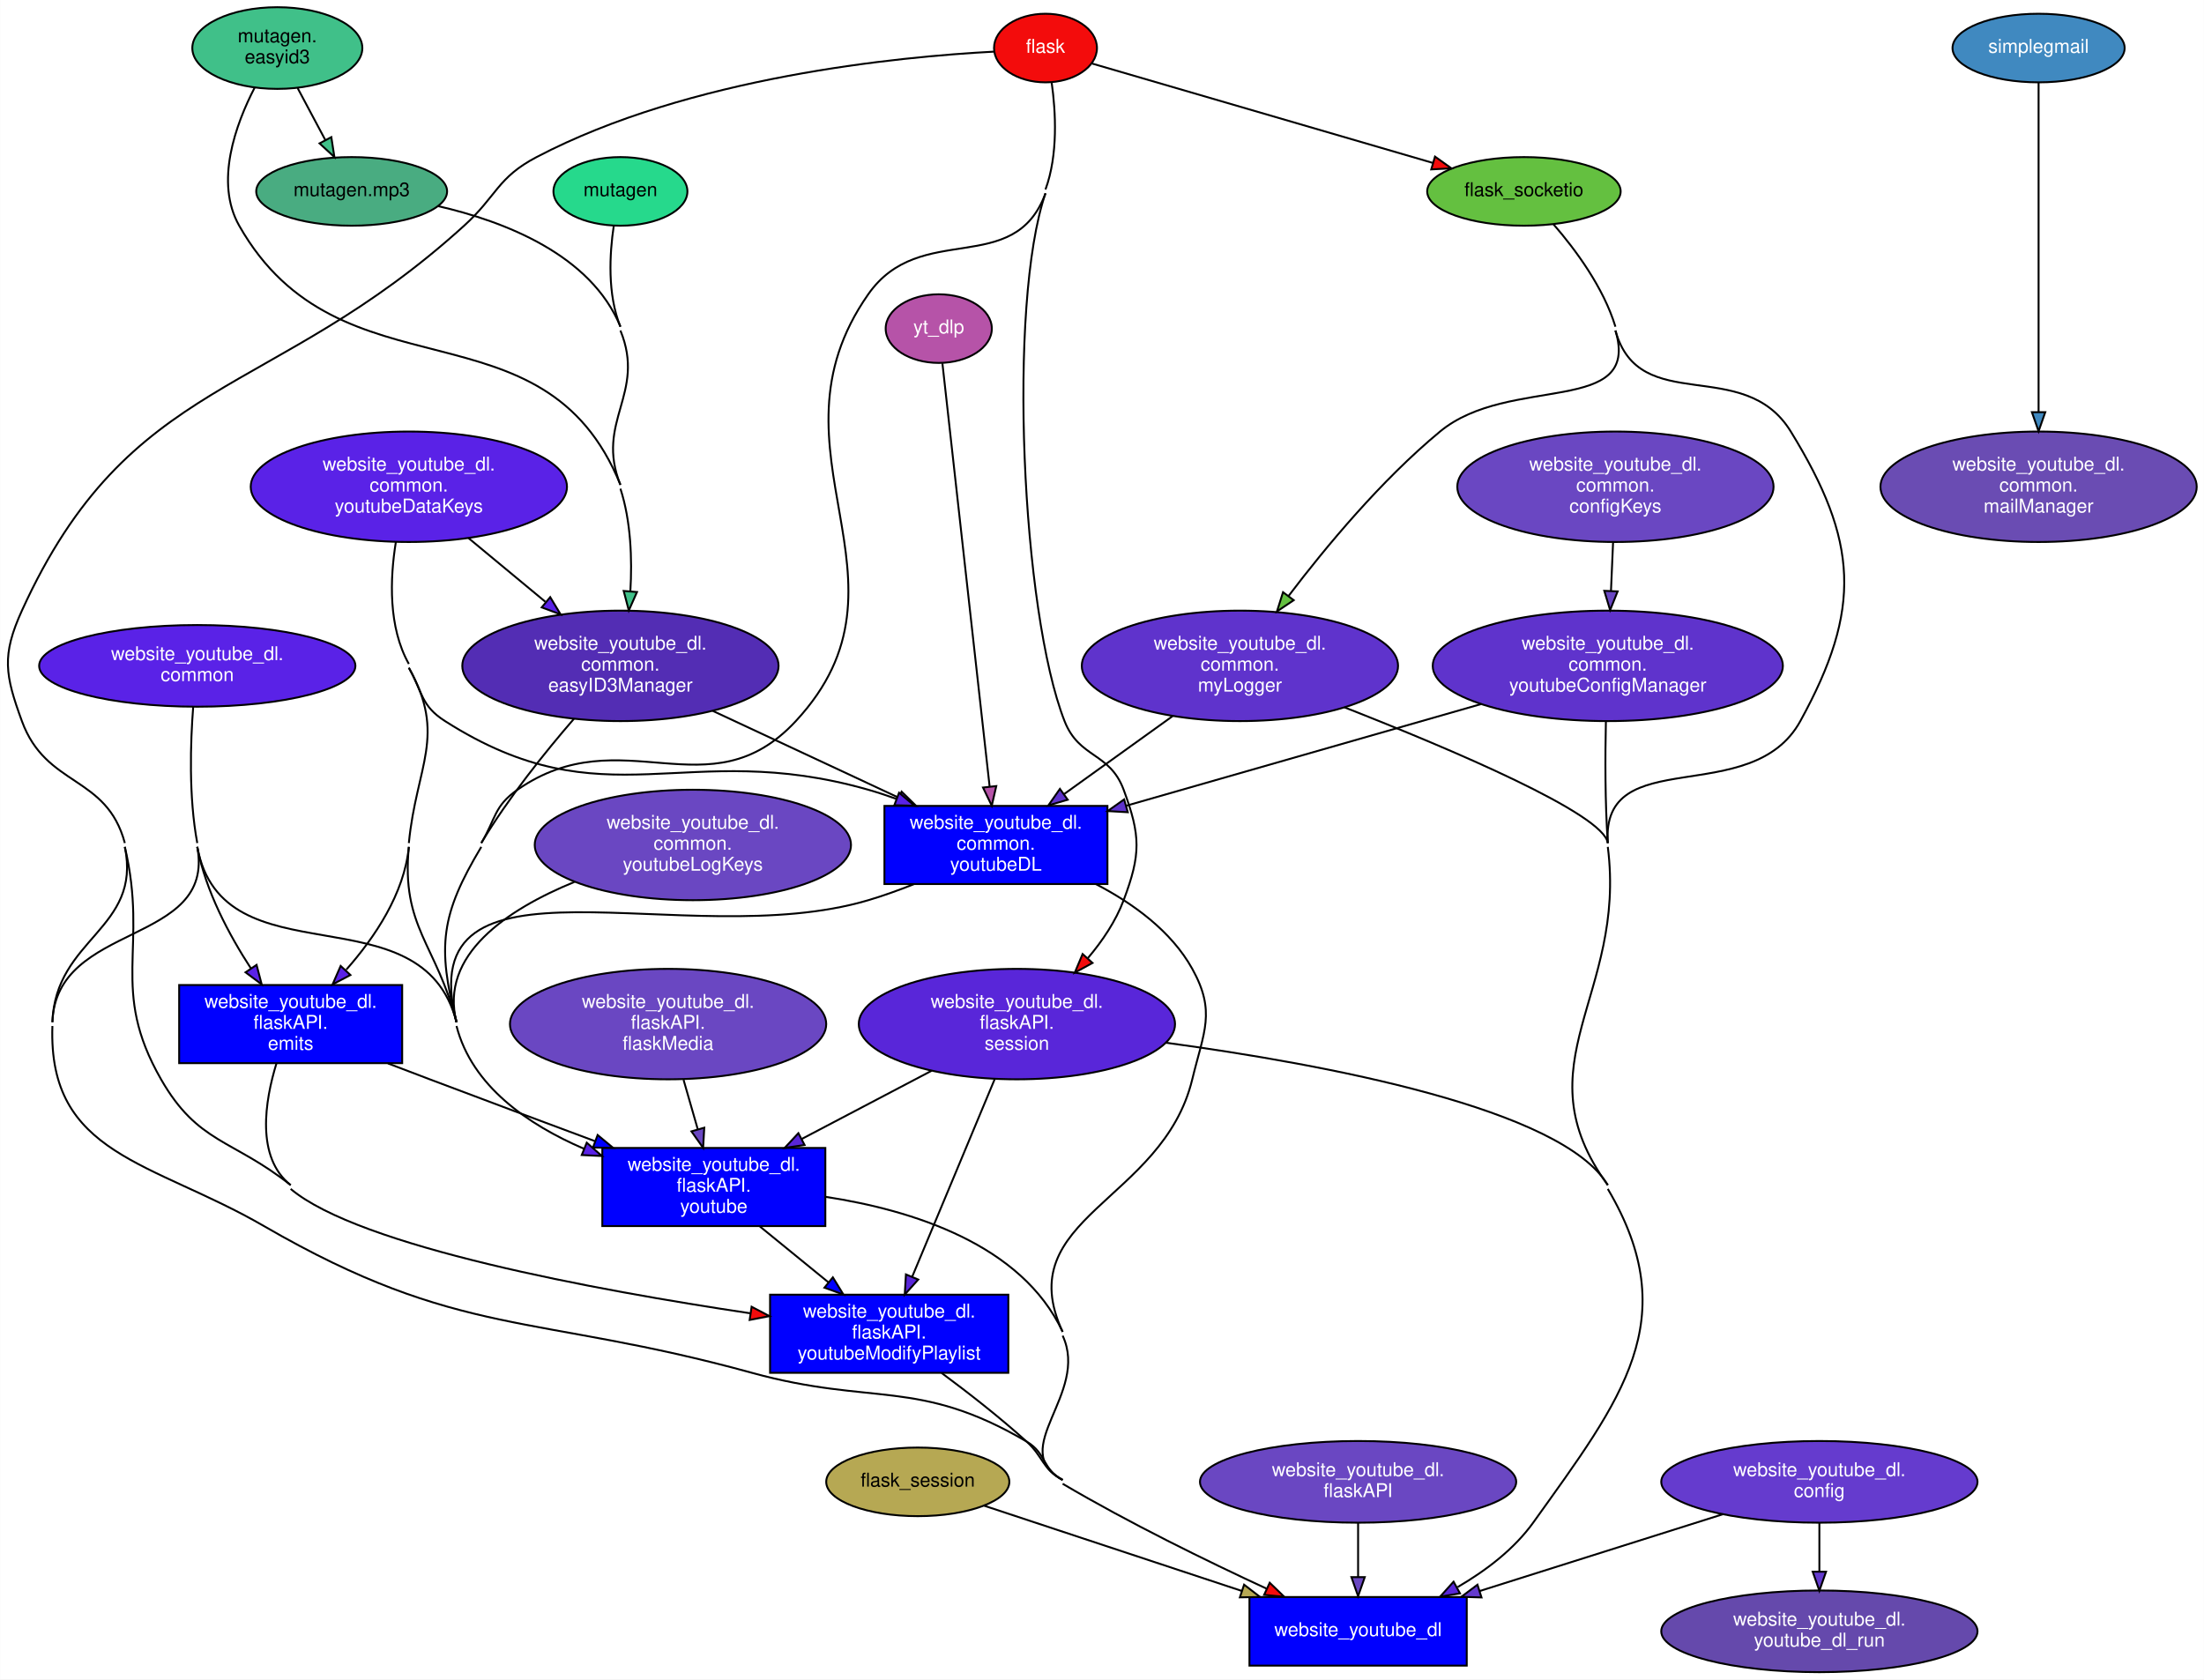
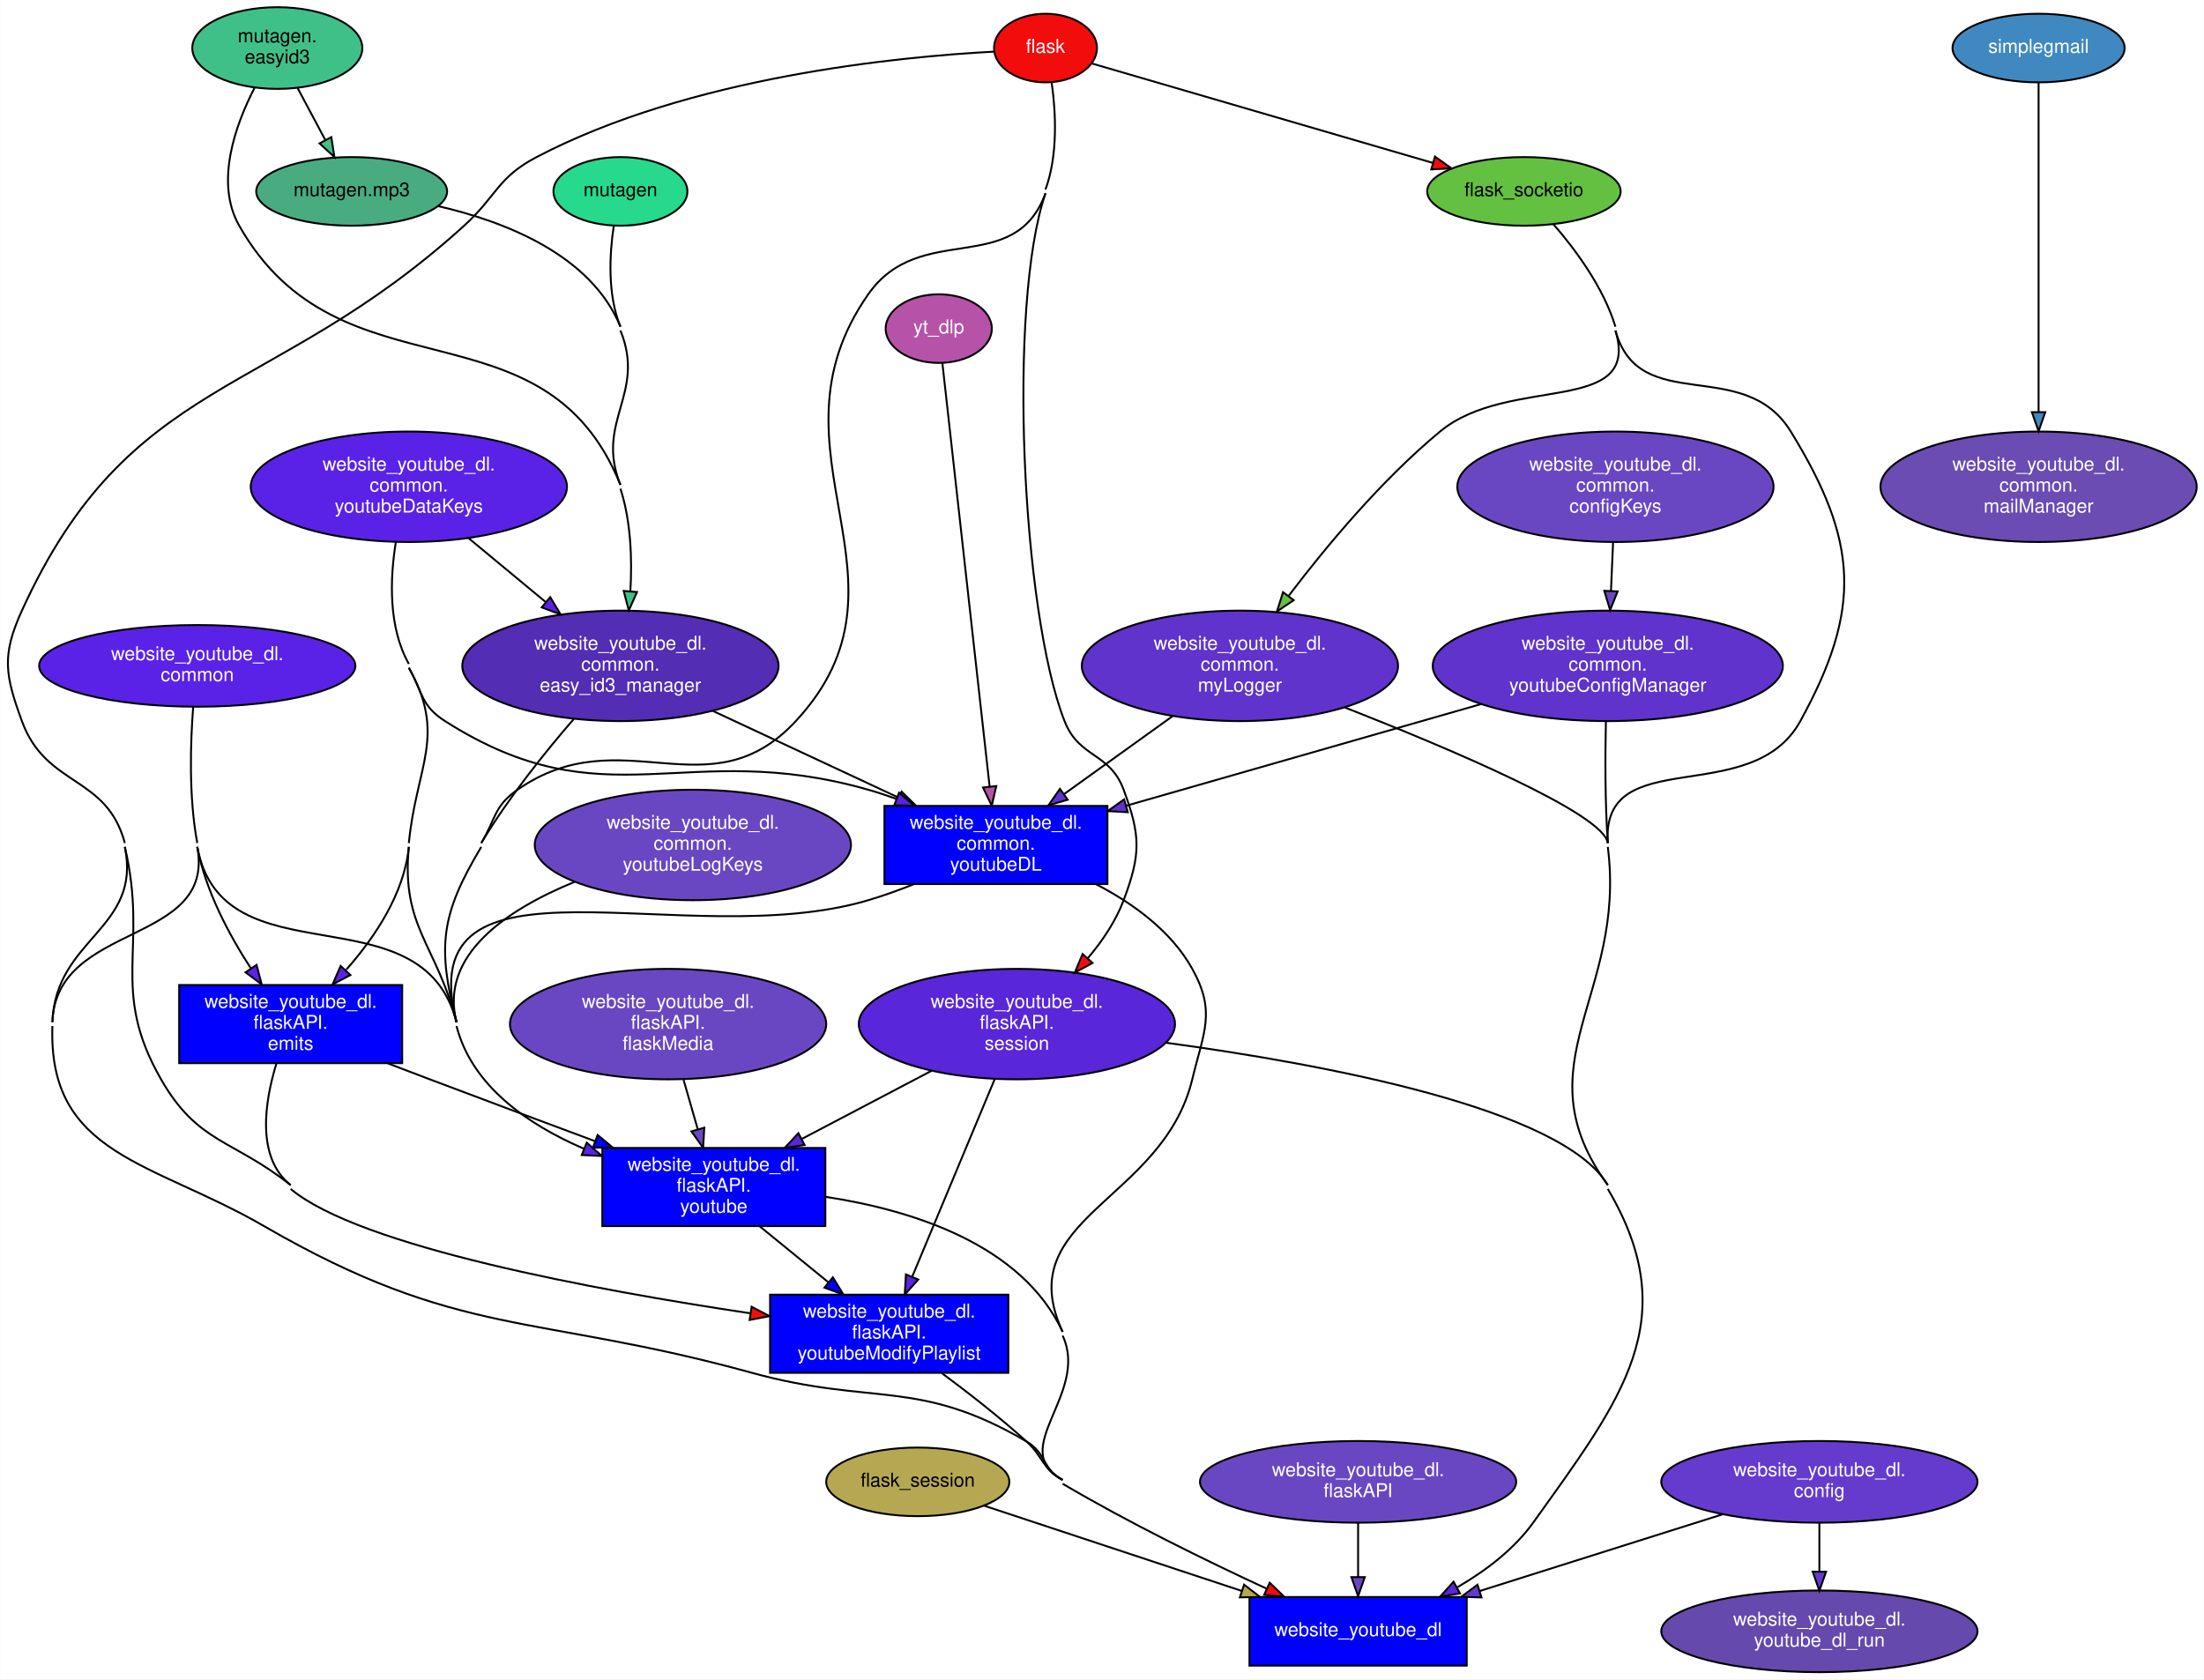
<svg xmlns="http://www.w3.org/2000/svg" width="1156pt" height="881pt" viewBox="0.00 0.00 1156.17 881.21">
  <g id="graph0" class="graph" transform="scale(1 1) rotate(0) translate(4 877.21)">
    <style>.edge&gt;path:hover{stroke-width:8}</style>
    <polygon fill="white" stroke="transparent" points="-4,4 -4,-877.21 1152.17,-877.21 1152.17,4 -4,4" />
    <g id="node1" class="node">
      <style>.edge&gt;path:hover{stroke-width:8}</style>
      <ellipse fill="#f30c0c" stroke="black" cx="544.44" cy="-852" rx="27" ry="18" />
      <text text-anchor="middle" x="544.44" y="-849.5" font-family="Helvetica,sans-Serif" font-size="10.00" fill="#ffffff">flask</text>
    </g>
    <g id="node3" class="node">
      <style>.edge&gt;path:hover{stroke-width:8}</style>
      <ellipse fill="#64c040" stroke="black" cx="795.44" cy="-776.78" rx="50.75" ry="18" />
      <text text-anchor="middle" x="795.44" y="-774.28" font-family="Helvetica,sans-Serif" font-size="10.00" fill="#000000">flask_socketio</text>
    </g>
    <g id="edge1" class="edge">
      <style>.edge&gt;path:hover{stroke-width:8}</style>
      <path fill="none" stroke="black" d="M568.96,-843.84C610.22,-831.81 694.21,-807.31 747.5,-791.77" />
      <polygon fill="#f30c0c" stroke="black" points="748.78,-795.04 757.4,-788.88 746.82,-788.32 748.78,-795.04" />
    </g>
    <g id="node8" class="node">
      <style>.edge&gt;path:hover{stroke-width:8}</style>
      <polygon fill="blue" stroke="black" points="765.44,-39.21 651.44,-39.21 651.44,-3.21 765.44,-3.21 765.44,-39.21" />
      <text text-anchor="middle" x="708.44" y="-18.71" font-family="Helvetica,sans-Serif" font-size="10.00" fill="white">website_youtube_dl</text>
    </g>
    <g id="edge2" class="edge">
      <style>.edge&gt;path:hover{stroke-width:8}</style>
      <path fill="none" stroke="black" d="M517.43,-850.11C467.33,-847.47 357.78,-836.91 277.44,-794.78 256.83,-783.98 256.66,-774.43 239.44,-758.78 138.23,-666.87 64.08,-681.23 7.44,-556.8 -3.24,-533.35 -1.41,-523.02 7.44,-498.82 20.21,-463.87 51.82,-470.78 61.44,-434.83" />
      <path fill="none" stroke="black" d="M61.44,-432.83C70.39,-389.51 24.98,-385.05 23.44,-340.84" />
      <path fill="none" stroke="black" d="M23.44,-338.84C21.06,-270.98 75.67,-267.88 134.44,-233.85 237.26,-174.31 275.88,-188.38 390.44,-156.85 454.04,-139.35 477.54,-154.24 534.44,-120.85 545.07,-114.61 542.57,-106.47 553.44,-100.64" />
      <path fill="none" stroke="black" d="M553.44,-98.64C588.21,-78.11 629.25,-58.04 660.37,-43.63" />
      <polygon fill="#f30c0c" stroke="black" points="662.07,-46.7 669.69,-39.34 659.14,-40.34 662.07,-46.7" />
    </g>
    <g id="node22" class="node">
      <style>.edge&gt;path:hover{stroke-width:8}</style>
      <ellipse fill="#5926d9" stroke="black" cx="529.44" cy="-339.84" rx="82.96" ry="28.98" />
      <text text-anchor="middle" x="529.44" y="-348.34" font-family="Helvetica,sans-Serif" font-size="10.00" fill="#ffffff">website_youtube_dl.</text>
      <text text-anchor="middle" x="529.44" y="-337.34" font-family="Helvetica,sans-Serif" font-size="10.00" fill="#ffffff">flaskAPI.</text>
      <text text-anchor="middle" x="529.44" y="-326.34" font-family="Helvetica,sans-Serif" font-size="10.00" fill="#ffffff">session</text>
    </g>
    <g id="edge3" class="edge">
      <style>.edge&gt;path:hover{stroke-width:8}</style>
      <path fill="none" stroke="black" d="M544.44,-775.78C524.45,-717.53 531.96,-556.16 554.44,-498.82 562.14,-479.16 578.09,-482.61 585.44,-462.82 594.4,-438.66 594.5,-428.96 585.44,-404.84 581.3,-393.83 574.31,-383.47 566.65,-374.43" />
      <polygon fill="#f30c0c" stroke="black" points="569.1,-371.92 559.8,-366.84 563.91,-376.61 569.1,-371.92" />
    </g>
    <g id="node23" class="node">
      <style>.edge&gt;path:hover{stroke-width:8}</style>
      <polygon fill="blue" stroke="black" points="428.94,-274.85 311.94,-274.85 311.94,-233.85 428.94,-233.85 428.94,-274.85" />
      <text text-anchor="middle" x="370.44" y="-262.85" font-family="Helvetica,sans-Serif" font-size="10.00" fill="white">website_youtube_dl.</text>
      <text text-anchor="middle" x="370.44" y="-251.85" font-family="Helvetica,sans-Serif" font-size="10.00" fill="white">flaskAPI.</text>
      <text text-anchor="middle" x="370.44" y="-240.85" font-family="Helvetica,sans-Serif" font-size="10.00" fill="white">youtube</text>
    </g>
    <g id="edge4" class="edge">
      <style>.edge&gt;path:hover{stroke-width:8}</style>
      <path fill="none" stroke="black" d="M547.69,-833.85C549.82,-818.63 551.13,-796.04 544.44,-777.78" />
      <path fill="none" stroke="black" d="M544.44,-775.78C528.06,-731.12 478.71,-761.77 451.44,-722.78 393.56,-640.06 482.15,-572.79 413.44,-498.82 367.95,-449.85 322.29,-501 267.44,-462.82 255.1,-454.23 256.15,-447.74 248.44,-434.83" />
    </g>
    <g id="node24" class="node">
      <style>.edge&gt;path:hover{stroke-width:8}</style>
      <polygon fill="blue" stroke="black" points="524.94,-197.85 399.94,-197.85 399.94,-156.85 524.94,-156.85 524.94,-197.85" />
      <text text-anchor="middle" x="462.44" y="-185.85" font-family="Helvetica,sans-Serif" font-size="10.00" fill="white">website_youtube_dl.</text>
      <text text-anchor="middle" x="462.44" y="-174.85" font-family="Helvetica,sans-Serif" font-size="10.00" fill="white">flaskAPI.</text>
      <text text-anchor="middle" x="462.44" y="-163.85" font-family="Helvetica,sans-Serif" font-size="10.00" fill="white">youtubeModifyPlaylist</text>
    </g>
    <g id="edge5" class="edge">
      <style>.edge&gt;path:hover{stroke-width:8}</style>
      <path fill="none" stroke="black" d="M61.44,-432.83C73.97,-379.41 53.16,-358.45 80.44,-310.85 99.83,-277.01 117.87,-279.59 148.44,-255.35" />
      <path fill="none" stroke="black" d="M148.44,-253.35C184.49,-223.05 308.53,-200.21 389.5,-188.1" />
      <polygon fill="#f30c0c" stroke="black" points="390.26,-191.52 399.64,-186.6 389.24,-184.6 390.26,-191.52" />
    </g>
    <g id="node2" class="node">
      <style>.edge&gt;path:hover{stroke-width:8}</style>
      <ellipse fill="#b6a853" stroke="black" cx="477.44" cy="-99.64" rx="48.04" ry="18" />
      <text text-anchor="middle" x="477.44" y="-97.14" font-family="Helvetica,sans-Serif" font-size="10.00" fill="#000000">flask_session</text>
    </g>
    <g id="edge6" class="edge">
      <style>.edge&gt;path:hover{stroke-width:8}</style>
      <path fill="none" stroke="black" d="M512.27,-87.12C548.01,-75.29 604.33,-56.66 647.47,-42.38" />
      <polygon fill="#b6a853" stroke="black" points="648.63,-45.69 657.02,-39.22 646.43,-39.04 648.63,-45.69" />
    </g>
    <g id="edge7" class="edge">
      <style>.edge&gt;path:hover{stroke-width:8}</style>
      <path fill="none" stroke="black" d="M843.44,-703.78C856.02,-658.3 910.75,-691 935.44,-650.78 970.8,-593.2 973.01,-558.02 940.44,-498.82 914.82,-452.26 835.8,-487.84 839.44,-434.83" />
    </g>
    <g id="node13" class="node">
      <style>.edge&gt;path:hover{stroke-width:8}</style>
      <ellipse fill="#5f33cc" stroke="black" cx="646.44" cy="-527.81" rx="82.96" ry="28.98" />
      <text text-anchor="middle" x="646.44" y="-536.31" font-family="Helvetica,sans-Serif" font-size="10.00" fill="#ffffff">website_youtube_dl.</text>
      <text text-anchor="middle" x="646.44" y="-525.31" font-family="Helvetica,sans-Serif" font-size="10.00" fill="#ffffff">common.</text>
      <text text-anchor="middle" x="646.44" y="-514.31" font-family="Helvetica,sans-Serif" font-size="10.00" fill="#ffffff">myLogger</text>
    </g>
    <g id="edge8" class="edge">
      <style>.edge&gt;path:hover{stroke-width:8}</style>
      <path fill="none" stroke="black" d="M810.95,-759.52C822.47,-746.25 837.2,-726.37 843.44,-705.78" />
      <path fill="none" stroke="black" d="M843.44,-703.78C857.11,-658.62 787.79,-680.87 751.44,-650.78 720.75,-625.39 691.67,-590.45 671.94,-564.47" />
      <polygon fill="#64c040" stroke="black" points="674.66,-562.27 665.87,-556.37 669.06,-566.47 674.66,-562.27" />
    </g>
    <g id="node4" class="node">
      <style>.edge&gt;path:hover{stroke-width:8}</style>
      <ellipse fill="#26d98c" stroke="black" cx="321.44" cy="-776.78" rx="35.14" ry="18" />
      <text text-anchor="middle" x="321.44" y="-774.28" font-family="Helvetica,sans-Serif" font-size="10.00" fill="#000000">mutagen</text>
    </g>
    <g id="node11" class="node">
      <style>.edge&gt;path:hover{stroke-width:8}</style>
      <ellipse fill="#532db4" stroke="black" cx="321.44" cy="-527.81" rx="82.96" ry="28.98" />
      <text text-anchor="middle" x="321.44" y="-536.31" font-family="Helvetica,sans-Serif" font-size="10.00" fill="#ffffff">website_youtube_dl.</text>
      <text text-anchor="middle" x="321.44" y="-525.31" font-family="Helvetica,sans-Serif" font-size="10.00" fill="#ffffff">common.</text>
-       <text text-anchor="middle" x="321.44" y="-514.31" font-family="Helvetica,sans-Serif" font-size="10.00" fill="#ffffff">easyID3Manager</text>
+       <text text-anchor="middle" x="321.44" y="-514.31" font-family="Helvetica,sans-Serif" font-size="10.00" fill="#ffffff">easy_id3_manager</text>
    </g>
    <g id="edge9" class="edge">
      <style>.edge&gt;path:hover{stroke-width:8}</style>
      <path fill="none" stroke="black" d="M317.94,-758.69C315.75,-744.08 314.5,-722.77 321.44,-705.78" />
    </g>
    <g id="node5" class="node">
      <style>.edge&gt;path:hover{stroke-width:8}</style>
      <ellipse fill="#40c089" stroke="black" cx="141.44" cy="-852" rx="44.6" ry="21.43" />
      <text text-anchor="middle" x="141.44" y="-855" font-family="Helvetica,sans-Serif" font-size="10.00" fill="#000000">mutagen.</text>
      <text text-anchor="middle" x="141.44" y="-844" font-family="Helvetica,sans-Serif" font-size="10.00" fill="#000000">easyid3</text>
    </g>
    <g id="node6" class="node">
      <style>.edge&gt;path:hover{stroke-width:8}</style>
      <ellipse fill="#49ac81" stroke="black" cx="180.44" cy="-776.78" rx="50.07" ry="18" />
      <text text-anchor="middle" x="180.44" y="-774.28" font-family="Helvetica,sans-Serif" font-size="10.00" fill="#000000">mutagen.mp3</text>
    </g>
    <g id="edge10" class="edge">
      <style>.edge&gt;path:hover{stroke-width:8}</style>
      <path fill="none" stroke="black" d="M152.09,-830.99C156.58,-822.57 161.86,-812.66 166.64,-803.69" />
      <polygon fill="#40c089" stroke="black" points="169.77,-805.26 171.38,-794.79 163.59,-801.97 169.77,-805.26" />
    </g>
    <g id="edge11" class="edge">
      <style>.edge&gt;path:hover{stroke-width:8}</style>
      <path fill="none" stroke="black" d="M129.65,-831.44C119.54,-811.9 108.49,-781.58 121.44,-758.78 174.51,-665.31 281.21,-722.47 321.44,-622.79" />
      <path fill="none" stroke="black" d="M321.44,-620.79C326.97,-603.68 327.64,-583.82 326.65,-566.95" />
      <polygon fill="#40c089" stroke="black" points="330.13,-566.56 325.84,-556.87 323.15,-567.12 330.13,-566.56" />
    </g>
    <g id="edge12" class="edge">
      <style>.edge&gt;path:hover{stroke-width:8}</style>
      <path fill="none" stroke="black" d="M225.68,-769.08C260.81,-761.01 306.05,-743.49 321.44,-705.78" />
      <path fill="none" stroke="black" d="M321.44,-703.78C335.04,-670.46 307.97,-656.17 321.44,-622.79" />
    </g>
    <g id="node7" class="node">
      <style>.edge&gt;path:hover{stroke-width:8}</style>
      <ellipse fill="#4089c0" stroke="black" cx="1065.44" cy="-852" rx="45.15" ry="18" />
      <text text-anchor="middle" x="1065.44" y="-849.5" font-family="Helvetica,sans-Serif" font-size="10.00" fill="#ffffff">simplegmail</text>
    </g>
    <g id="node12" class="node">
      <style>.edge&gt;path:hover{stroke-width:8}</style>
      <ellipse fill="#6a4cb3" stroke="black" cx="1065.44" cy="-621.79" rx="82.96" ry="28.98" />
      <text text-anchor="middle" x="1065.44" y="-630.29" font-family="Helvetica,sans-Serif" font-size="10.00" fill="#ffffff">website_youtube_dl.</text>
      <text text-anchor="middle" x="1065.44" y="-619.29" font-family="Helvetica,sans-Serif" font-size="10.00" fill="#ffffff">common.</text>
      <text text-anchor="middle" x="1065.44" y="-608.29" font-family="Helvetica,sans-Serif" font-size="10.00" fill="#ffffff">mailManager</text>
    </g>
    <g id="edge13" class="edge">
      <style>.edge&gt;path:hover{stroke-width:8}</style>
      <path fill="none" stroke="black" d="M1065.44,-833.84C1065.44,-797.36 1065.44,-711.3 1065.44,-661.07" />
      <polygon fill="#4089c0" stroke="black" points="1068.94,-660.92 1065.44,-650.92 1061.94,-660.92 1068.94,-660.92" />
    </g>
    <g id="node9" class="node">
      <style>.edge&gt;path:hover{stroke-width:8}</style>
      <ellipse fill="#5a22e7" stroke="black" cx="99.44" cy="-527.81" rx="82.96" ry="21.43" />
      <text text-anchor="middle" x="99.44" y="-530.81" font-family="Helvetica,sans-Serif" font-size="10.00" fill="#ffffff">website_youtube_dl.</text>
      <text text-anchor="middle" x="99.44" y="-519.81" font-family="Helvetica,sans-Serif" font-size="10.00" fill="#ffffff">common</text>
    </g>
    <g id="edge14" class="edge">
      <style>.edge&gt;path:hover{stroke-width:8}</style>
      <path fill="none" stroke="black" d="M97.32,-506.52C95.85,-487.75 94.9,-459.16 99.44,-434.83" />
      <path fill="none" stroke="black" d="M99.44,-432.83C109.16,-380.7 25.29,-393.84 23.44,-340.84" />
    </g>
    <g id="node20" class="node">
      <style>.edge&gt;path:hover{stroke-width:8}</style>
      <polygon fill="blue" stroke="black" points="206.94,-360.34 89.94,-360.34 89.94,-319.34 206.94,-319.34 206.94,-360.34" />
      <text text-anchor="middle" x="148.44" y="-348.34" font-family="Helvetica,sans-Serif" font-size="10.00" fill="white">website_youtube_dl.</text>
      <text text-anchor="middle" x="148.44" y="-337.34" font-family="Helvetica,sans-Serif" font-size="10.00" fill="white">flaskAPI.</text>
      <text text-anchor="middle" x="148.44" y="-326.34" font-family="Helvetica,sans-Serif" font-size="10.00" fill="white">emits</text>
    </g>
    <g id="edge15" class="edge">
      <style>.edge&gt;path:hover{stroke-width:8}</style>
      <path fill="none" stroke="black" d="M99.44,-432.83C103.73,-409.8 116.21,-386.55 127.5,-369.18" />
      <polygon fill="#5a22e7" stroke="black" points="130.55,-370.91 133.24,-360.67 124.75,-367 130.55,-370.91" />
    </g>
    <g id="edge16" class="edge">
      <style>.edge&gt;path:hover{stroke-width:8}</style>
      <path fill="none" stroke="black" d="M99.44,-432.83C112.82,-361.09 217.29,-411.52 235.44,-340.84" />
      <path fill="none" stroke="black" d="M235.44,-338.84C243.54,-307.29 272.94,-287.08 302.24,-274.46" />
      <polygon fill="#5a22e7" stroke="black" points="303.77,-277.61 311.73,-270.62 301.15,-271.13 303.77,-277.61" />
    </g>
    <g id="node10" class="node">
      <style>.edge&gt;path:hover{stroke-width:8}</style>
      <ellipse fill="#6a47c2" stroke="black" cx="843.44" cy="-621.79" rx="82.96" ry="28.98" />
      <text text-anchor="middle" x="843.44" y="-630.29" font-family="Helvetica,sans-Serif" font-size="10.00" fill="#ffffff">website_youtube_dl.</text>
      <text text-anchor="middle" x="843.44" y="-619.29" font-family="Helvetica,sans-Serif" font-size="10.00" fill="#ffffff">common.</text>
      <text text-anchor="middle" x="843.44" y="-608.29" font-family="Helvetica,sans-Serif" font-size="10.00" fill="#ffffff">configKeys</text>
    </g>
    <g id="node14" class="node">
      <style>.edge&gt;path:hover{stroke-width:8}</style>
      <ellipse fill="#5f33cc" stroke="black" cx="839.44" cy="-527.81" rx="91.85" ry="28.98" />
      <text text-anchor="middle" x="839.44" y="-536.31" font-family="Helvetica,sans-Serif" font-size="10.00" fill="#ffffff">website_youtube_dl.</text>
      <text text-anchor="middle" x="839.44" y="-525.31" font-family="Helvetica,sans-Serif" font-size="10.00" fill="#ffffff">common.</text>
      <text text-anchor="middle" x="839.44" y="-514.31" font-family="Helvetica,sans-Serif" font-size="10.00" fill="#ffffff">youtubeConfigManager</text>
    </g>
    <g id="edge17" class="edge">
      <style>.edge&gt;path:hover{stroke-width:8}</style>
      <path fill="none" stroke="black" d="M842.21,-592.69C841.87,-584.66 841.48,-575.75 841.11,-567.21" />
      <polygon fill="#6a47c2" stroke="black" points="844.6,-566.89 840.66,-557.05 837.6,-567.19 844.6,-566.89" />
    </g>
    <g id="node16" class="node">
      <style>.edge&gt;path:hover{stroke-width:8}</style>
      <polygon fill="blue" stroke="black" points="576.94,-454.33 459.94,-454.33 459.94,-413.33 576.94,-413.33 576.94,-454.33" />
      <text text-anchor="middle" x="518.44" y="-442.33" font-family="Helvetica,sans-Serif" font-size="10.00" fill="white">website_youtube_dl.</text>
      <text text-anchor="middle" x="518.44" y="-431.33" font-family="Helvetica,sans-Serif" font-size="10.00" fill="white">common.</text>
      <text text-anchor="middle" x="518.44" y="-420.33" font-family="Helvetica,sans-Serif" font-size="10.00" fill="white">youtubeDL</text>
    </g>
    <g id="edge18" class="edge">
      <style>.edge&gt;path:hover{stroke-width:8}</style>
      <path fill="none" stroke="black" d="M369.88,-504.19C399.51,-490.36 437.37,-472.68 467.46,-458.63" />
      <polygon fill="#532db4" stroke="black" points="468.95,-461.8 476.53,-454.4 465.99,-455.45 468.95,-461.8" />
    </g>
    <g id="edge19" class="edge">
      <style>.edge&gt;path:hover{stroke-width:8}</style>
      <path fill="none" stroke="black" d="M297.04,-500.03C281.79,-482.38 262.44,-458.28 248.44,-434.83" />
      <path fill="none" stroke="black" d="M248.44,-432.83C227.27,-397.38 225.17,-380.84 235.44,-340.84" />
    </g>
    <g id="edge20" class="edge">
      <style>.edge&gt;path:hover{stroke-width:8}</style>
      <path fill="none" stroke="black" d="M701.27,-506.06C757.64,-483.94 837.5,-450.04 839.44,-434.83" />
      <path fill="none" stroke="black" d="M839.44,-432.83C849.4,-354.58 792.99,-319.11 839.44,-255.35" />
    </g>
    <g id="edge21" class="edge">
      <style>.edge&gt;path:hover{stroke-width:8}</style>
      <path fill="none" stroke="black" d="M611.12,-501.43C593.44,-488.73 572.08,-473.38 554.32,-460.62" />
      <polygon fill="#5f33cc" stroke="black" points="556.09,-457.58 545.93,-454.58 552.01,-463.26 556.09,-457.58" />
    </g>
    <g id="edge22" class="edge">
      <style>.edge&gt;path:hover{stroke-width:8}</style>
      <path fill="none" stroke="black" d="M838.44,-498.6C838.04,-480.38 837.97,-456.18 839.44,-434.83" />
    </g>
    <g id="edge23" class="edge">
      <style>.edge&gt;path:hover{stroke-width:8}</style>
      <path fill="none" stroke="black" d="M772.93,-507.75C718.44,-492.14 641.65,-470.13 586.7,-454.39" />
      <polygon fill="#5f33cc" stroke="black" points="587.62,-451.01 577.04,-451.62 585.69,-457.74 587.62,-451.01" />
    </g>
    <g id="node15" class="node">
      <style>.edge&gt;path:hover{stroke-width:8}</style>
      <ellipse fill="#5a22e7" stroke="black" cx="210.44" cy="-621.79" rx="82.96" ry="28.98" />
      <text text-anchor="middle" x="210.44" y="-630.29" font-family="Helvetica,sans-Serif" font-size="10.00" fill="#ffffff">website_youtube_dl.</text>
      <text text-anchor="middle" x="210.44" y="-619.29" font-family="Helvetica,sans-Serif" font-size="10.00" fill="#ffffff">common.</text>
      <text text-anchor="middle" x="210.44" y="-608.29" font-family="Helvetica,sans-Serif" font-size="10.00" fill="#ffffff">youtubeDataKeys</text>
    </g>
    <g id="edge24" class="edge">
      <style>.edge&gt;path:hover{stroke-width:8}</style>
      <path fill="none" stroke="black" d="M241.65,-594.93C254.18,-584.54 268.77,-572.45 282.02,-561.47" />
      <polygon fill="#5a22e7" stroke="black" points="284.6,-563.88 290.07,-554.8 280.14,-558.49 284.6,-563.88" />
    </g>
    <g id="edge25" class="edge">
      <style>.edge&gt;path:hover{stroke-width:8}</style>
      <path fill="none" stroke="black" d="M210.44,-526.81C217.8,-513.7 216.76,-506.9 229.44,-498.82 313.72,-445.08 355.33,-490.27 451.44,-462.82 456.31,-461.43 461.31,-459.78 466.27,-457.99" />
      <polygon fill="#5a22e7" stroke="black" points="467.61,-461.23 475.72,-454.42 465.13,-454.68 467.61,-461.23" />
    </g>
    <g id="edge26" class="edge">
      <style>.edge&gt;path:hover{stroke-width:8}</style>
      <path fill="none" stroke="black" d="M203.63,-592.84C200.51,-573.62 199.57,-548.17 210.44,-528.81" />
      <path fill="none" stroke="black" d="M210.44,-526.81C230.44,-491.16 214.4,-475.52 210.44,-434.83" />
      <path fill="none" stroke="black" d="M210.44,-432.83C208.04,-408.28 192.53,-385.28 177.63,-368.42" />
      <polygon fill="#5a22e7" stroke="black" points="179.79,-365.6 170.42,-360.65 174.66,-370.36 179.79,-365.6" />
    </g>
    <g id="edge27" class="edge">
      <style>.edge&gt;path:hover{stroke-width:8}</style>
      <path fill="none" stroke="black" d="M210.44,-432.83C206.33,-390.66 224.9,-381.88 235.44,-340.84" />
    </g>
    <g id="edge28" class="edge">
      <style>.edge&gt;path:hover{stroke-width:8}</style>
      <path fill="none" stroke="black" d="M570.83,-413.32C590.33,-403.2 610.39,-388.71 621.44,-368.84 633.96,-346.31 627.49,-335.9 621.44,-310.85 605.89,-246.51 525.51,-238.36 553.44,-178.35" />
    </g>
    <g id="edge29" class="edge">
      <style>.edge&gt;path:hover{stroke-width:8}</style>
      <path fill="none" stroke="black" d="M475.32,-413.22C467.48,-410.12 459.29,-407.16 451.44,-404.84 355.44,-376.37 210.54,-437.82 235.44,-340.84" />
    </g>
    <g id="node17" class="node">
      <style>.edge&gt;path:hover{stroke-width:8}</style>
      <ellipse fill="#6a47c2" stroke="black" cx="359.44" cy="-433.83" rx="82.96" ry="28.98" />
      <text text-anchor="middle" x="359.44" y="-442.33" font-family="Helvetica,sans-Serif" font-size="10.00" fill="#ffffff">website_youtube_dl.</text>
      <text text-anchor="middle" x="359.44" y="-431.33" font-family="Helvetica,sans-Serif" font-size="10.00" fill="#ffffff">common.</text>
      <text text-anchor="middle" x="359.44" y="-420.33" font-family="Helvetica,sans-Serif" font-size="10.00" fill="#ffffff">youtubeLogKeys</text>
    </g>
    <g id="edge30" class="edge">
      <style>.edge&gt;path:hover{stroke-width:8}</style>
      <path fill="none" stroke="black" d="M297.27,-414.42C261.94,-399.91 226.37,-376.15 235.44,-340.84" />
    </g>
    <g id="node18" class="node">
      <style>.edge&gt;path:hover{stroke-width:8}</style>
      <ellipse fill="#653bce" stroke="black" cx="950.44" cy="-99.64" rx="82.96" ry="21.43" />
      <text text-anchor="middle" x="950.44" y="-102.64" font-family="Helvetica,sans-Serif" font-size="10.00" fill="#ffffff">website_youtube_dl.</text>
      <text text-anchor="middle" x="950.44" y="-91.64" font-family="Helvetica,sans-Serif" font-size="10.00" fill="#ffffff">config</text>
    </g>
    <g id="edge31" class="edge">
      <style>.edge&gt;path:hover{stroke-width:8}</style>
      <path fill="none" stroke="black" d="M900,-82.71C862.89,-70.99 812.16,-54.97 772.23,-42.36" />
      <polygon fill="#653bce" stroke="black" points="773.18,-38.99 762.59,-39.32 771.07,-45.67 773.18,-38.99" />
    </g>
    <g id="node25" class="node">
      <style>.edge&gt;path:hover{stroke-width:8}</style>
      <ellipse fill="#6549ac" stroke="black" cx="950.44" cy="-21.21" rx="82.96" ry="21.43" />
      <text text-anchor="middle" x="950.44" y="-24.21" font-family="Helvetica,sans-Serif" font-size="10.00" fill="#ffffff">website_youtube_dl.</text>
      <text text-anchor="middle" x="950.44" y="-13.21" font-family="Helvetica,sans-Serif" font-size="10.00" fill="#ffffff">youtube_dl_run</text>
    </g>
    <g id="edge32" class="edge">
      <style>.edge&gt;path:hover{stroke-width:8}</style>
      <path fill="none" stroke="black" d="M950.44,-78.16C950.44,-70.3 950.44,-61.16 950.44,-52.57" />
      <polygon fill="#653bce" stroke="black" points="953.94,-52.49 950.44,-42.49 946.94,-52.49 953.94,-52.49" />
    </g>
    <g id="node19" class="node">
      <style>.edge&gt;path:hover{stroke-width:8}</style>
      <ellipse fill="#6a47c2" stroke="black" cx="708.44" cy="-99.64" rx="82.96" ry="21.43" />
      <text text-anchor="middle" x="708.44" y="-102.64" font-family="Helvetica,sans-Serif" font-size="10.00" fill="#ffffff">website_youtube_dl.</text>
      <text text-anchor="middle" x="708.44" y="-91.64" font-family="Helvetica,sans-Serif" font-size="10.00" fill="#ffffff">flaskAPI</text>
    </g>
    <g id="edge33" class="edge">
      <style>.edge&gt;path:hover{stroke-width:8}</style>
      <path fill="none" stroke="black" d="M708.44,-78.16C708.44,-69.42 708.44,-59.09 708.44,-49.7" />
      <polygon fill="#6a47c2" stroke="black" points="711.94,-49.64 708.44,-39.64 704.94,-49.64 711.94,-49.64" />
    </g>
    <g id="edge34" class="edge">
      <style>.edge&gt;path:hover{stroke-width:8}</style>
      <path fill="none" stroke="black" d="M199.47,-319.21C206.83,-316.39 214.33,-313.54 221.44,-310.85 249.84,-300.12 281.34,-288.36 308.03,-278.44" />
      <polygon fill="blue" stroke="black" points="309.48,-281.64 317.64,-274.88 307.04,-275.08 309.48,-281.64" />
    </g>
    <g id="edge35" class="edge">
      <style>.edge&gt;path:hover{stroke-width:8}</style>
      <path fill="none" stroke="black" d="M140.99,-319.24C134.92,-299.5 130.04,-269.94 148.44,-255.35" />
    </g>
    <g id="node21" class="node">
      <style>.edge&gt;path:hover{stroke-width:8}</style>
      <ellipse fill="#6a47c2" stroke="black" cx="346.44" cy="-339.84" rx="82.96" ry="28.98" />
      <text text-anchor="middle" x="346.44" y="-348.34" font-family="Helvetica,sans-Serif" font-size="10.00" fill="#ffffff">website_youtube_dl.</text>
      <text text-anchor="middle" x="346.44" y="-337.34" font-family="Helvetica,sans-Serif" font-size="10.00" fill="#ffffff">flaskAPI.</text>
      <text text-anchor="middle" x="346.44" y="-326.34" font-family="Helvetica,sans-Serif" font-size="10.00" fill="#ffffff">flaskMedia</text>
    </g>
    <g id="edge36" class="edge">
      <style>.edge&gt;path:hover{stroke-width:8}</style>
      <path fill="none" stroke="black" d="M354.56,-310.58C356.96,-302.24 359.59,-293.09 362,-284.69" />
      <polygon fill="#6a47c2" stroke="black" points="365.42,-285.48 364.82,-274.9 358.69,-283.55 365.42,-285.48" />
    </g>
    <g id="edge37" class="edge">
      <style>.edge&gt;path:hover{stroke-width:8}</style>
      <path fill="none" stroke="black" d="M607.59,-330.07C691.43,-318.68 815.81,-295.37 839.44,-255.35" />
      <path fill="none" stroke="black" d="M839.44,-253.35C879.94,-184.76 846.77,-143.22 800.44,-78.43 790.34,-64.31 775.48,-53.04 760.64,-44.41" />
      <polygon fill="#5926d9" stroke="black" points="761.89,-41.11 751.44,-39.38 758.53,-47.25 761.89,-41.11" />
    </g>
    <g id="edge38" class="edge">
      <style>.edge&gt;path:hover{stroke-width:8}</style>
      <path fill="none" stroke="black" d="M484.72,-315.37C463.42,-304.18 437.98,-290.82 416.51,-279.54" />
      <polygon fill="#5926d9" stroke="black" points="418.05,-276.4 407.57,-274.85 414.8,-282.6 418.05,-276.4" />
    </g>
    <g id="edge39" class="edge">
      <style>.edge&gt;path:hover{stroke-width:8}</style>
      <path fill="none" stroke="black" d="M517.77,-310.89C505.64,-281.84 486.75,-236.6 474.49,-207.22" />
      <polygon fill="#5926d9" stroke="black" points="477.68,-205.79 470.6,-197.91 471.22,-208.49 477.68,-205.79" />
    </g>
    <g id="edge40" class="edge">
      <style>.edge&gt;path:hover{stroke-width:8}</style>
      <path fill="none" stroke="black" d="M429.22,-249.17C474.18,-242.29 531.99,-224.42 553.44,-178.35" />
      <path fill="none" stroke="black" d="M553.44,-176.35C567.64,-145.85 523.79,-116.56 553.44,-100.64" />
    </g>
    <g id="edge41" class="edge">
      <style>.edge&gt;path:hover{stroke-width:8}</style>
      <path fill="none" stroke="black" d="M394.61,-233.65C405.6,-224.69 418.75,-213.97 430.53,-204.36" />
      <polygon fill="blue" stroke="black" points="432.89,-206.96 438.43,-197.93 428.46,-201.53 432.89,-206.96" />
    </g>
    <g id="edge42" class="edge">
      <style>.edge&gt;path:hover{stroke-width:8}</style>
      <path fill="none" stroke="black" d="M489.93,-156.78C503.71,-146.56 520.41,-133.57 534.44,-120.85 543.57,-112.57 542.57,-106.47 553.44,-100.64" />
    </g>
    <g id="node26" class="node">
      <style>.edge&gt;path:hover{stroke-width:8}</style>
      <ellipse fill="#b653a8" stroke="black" cx="488.44" cy="-704.78" rx="27.84" ry="18" />
      <text text-anchor="middle" x="488.44" y="-702.28" font-family="Helvetica,sans-Serif" font-size="10.00" fill="#ffffff">yt_dlp</text>
    </g>
    <g id="edge43" class="edge">
      <style>.edge&gt;path:hover{stroke-width:8}</style>
      <path fill="none" stroke="black" d="M490.36,-686.55C495.36,-641.67 508.85,-520.79 515.13,-464.47" />
      <polygon fill="#b653a8" stroke="black" points="518.62,-464.74 516.25,-454.42 511.66,-463.97 518.62,-464.74" />
    </g>
  </g>
</svg>
